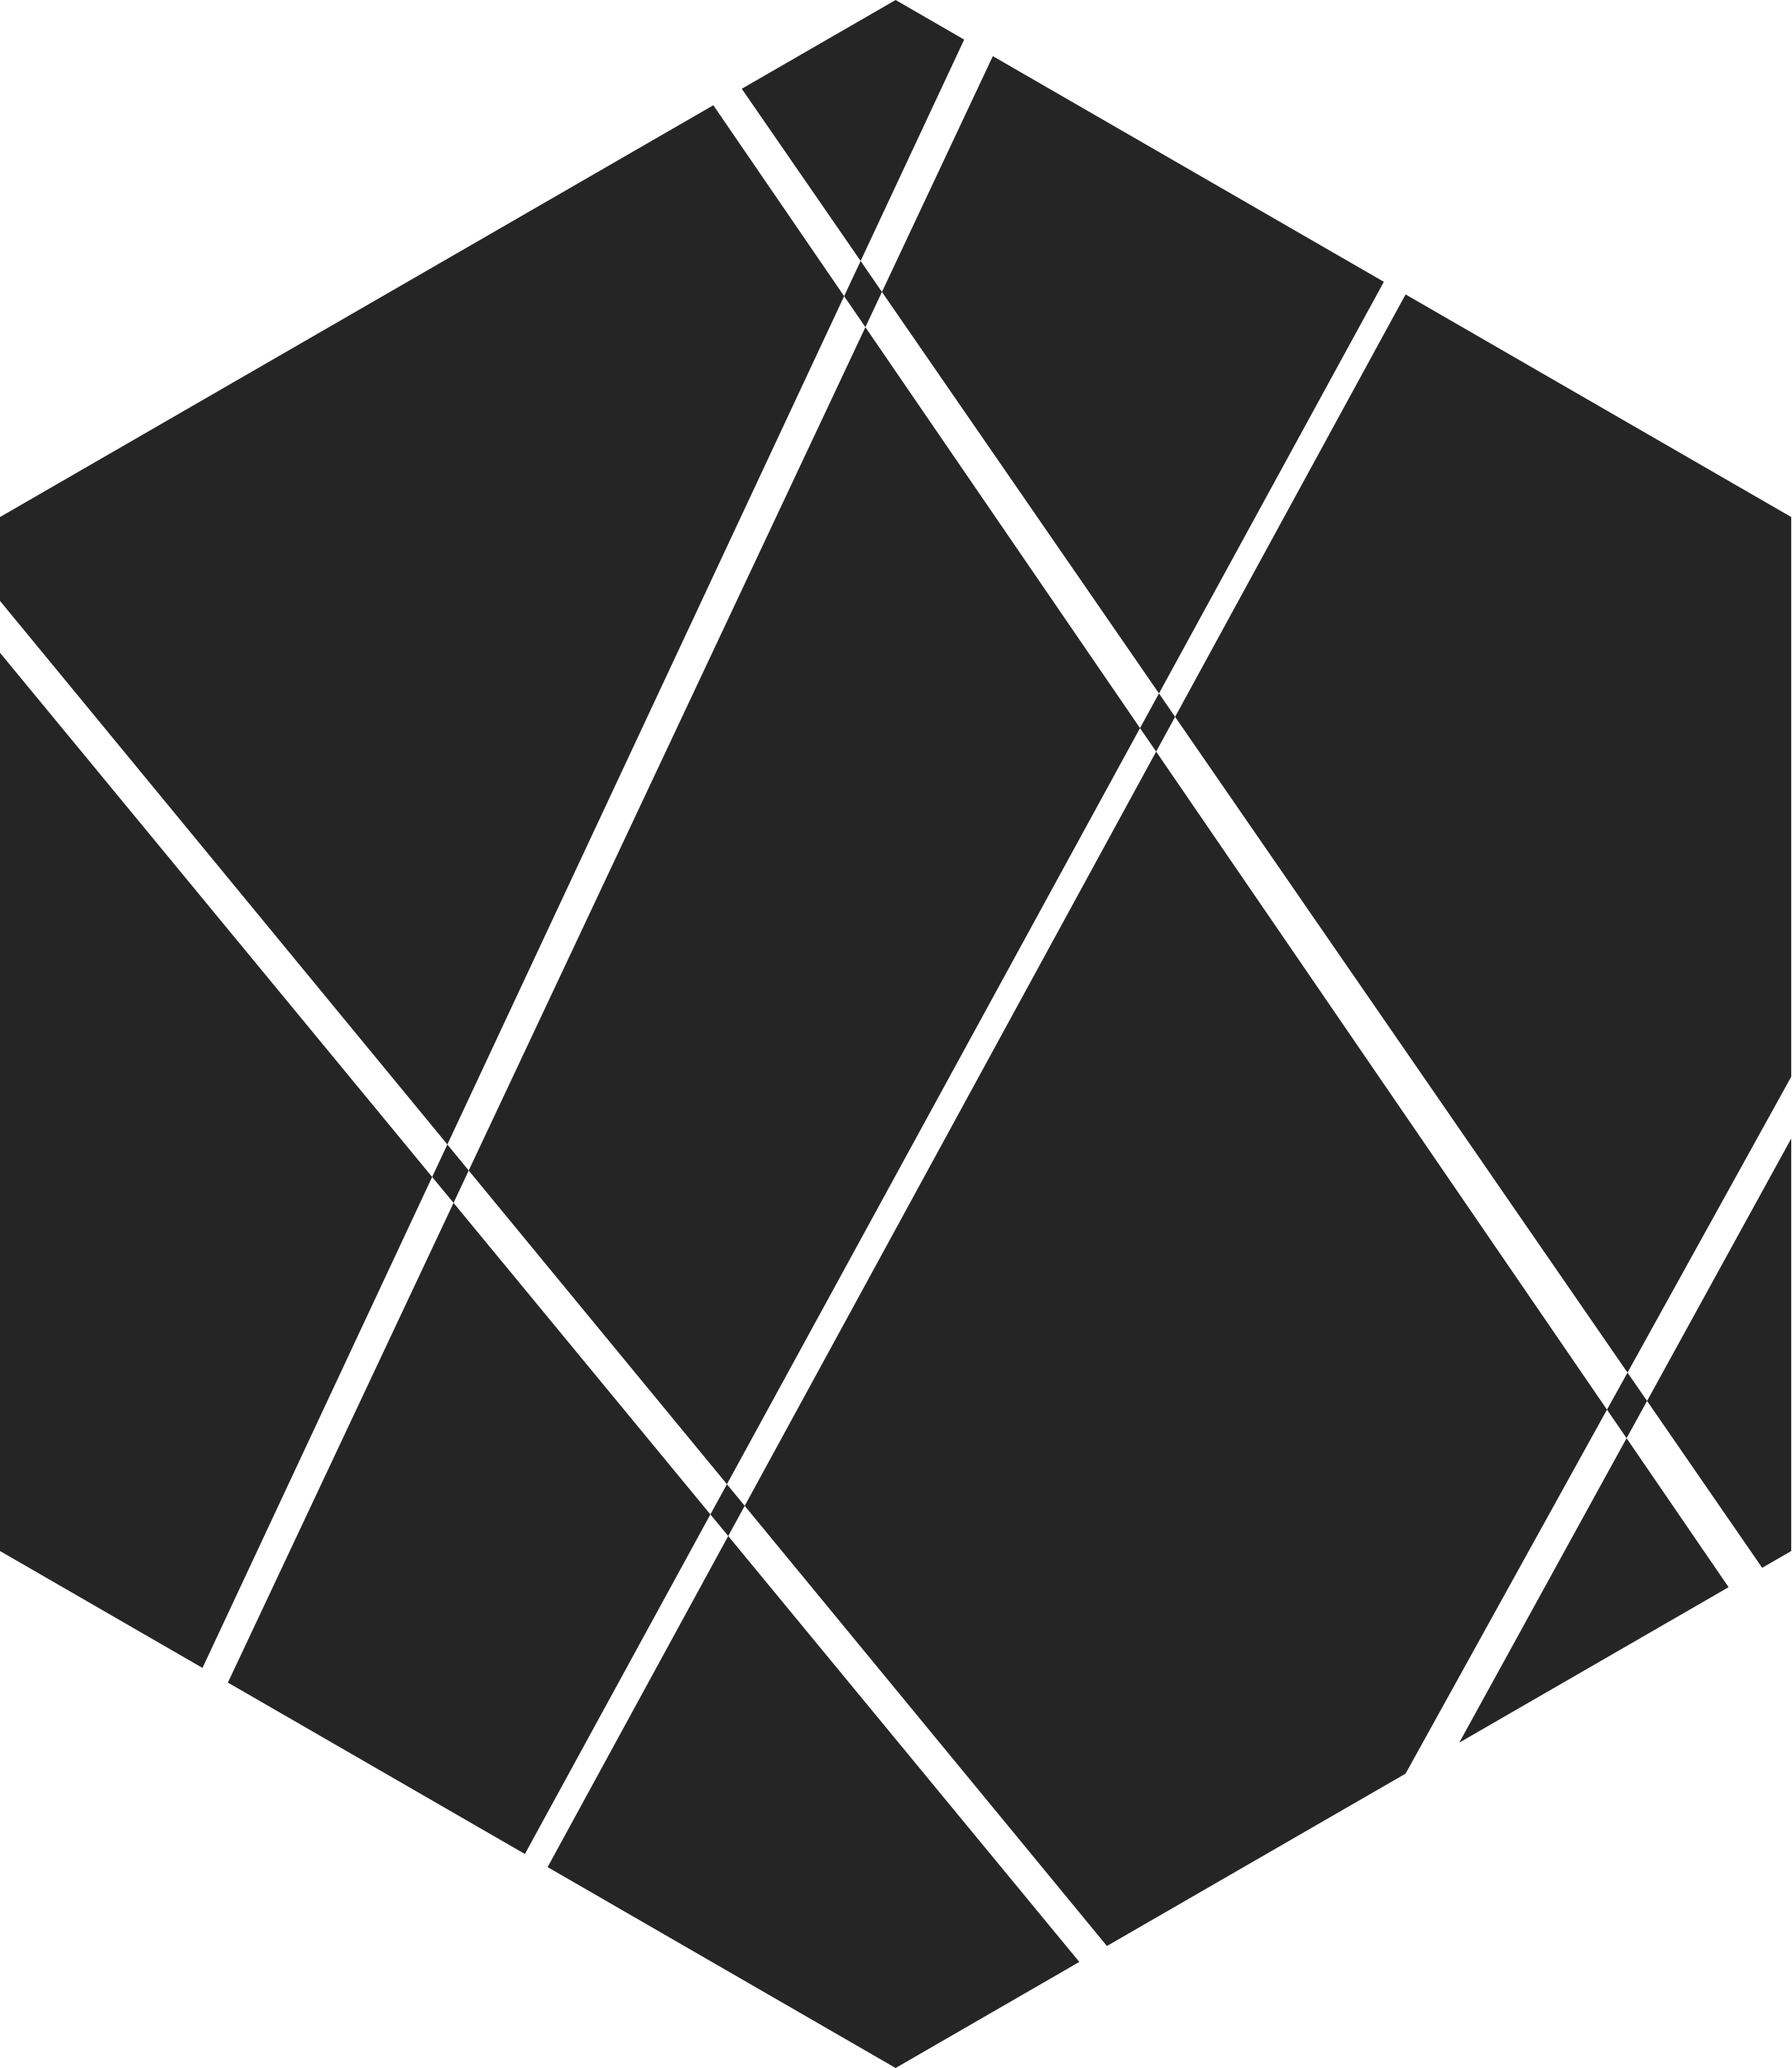
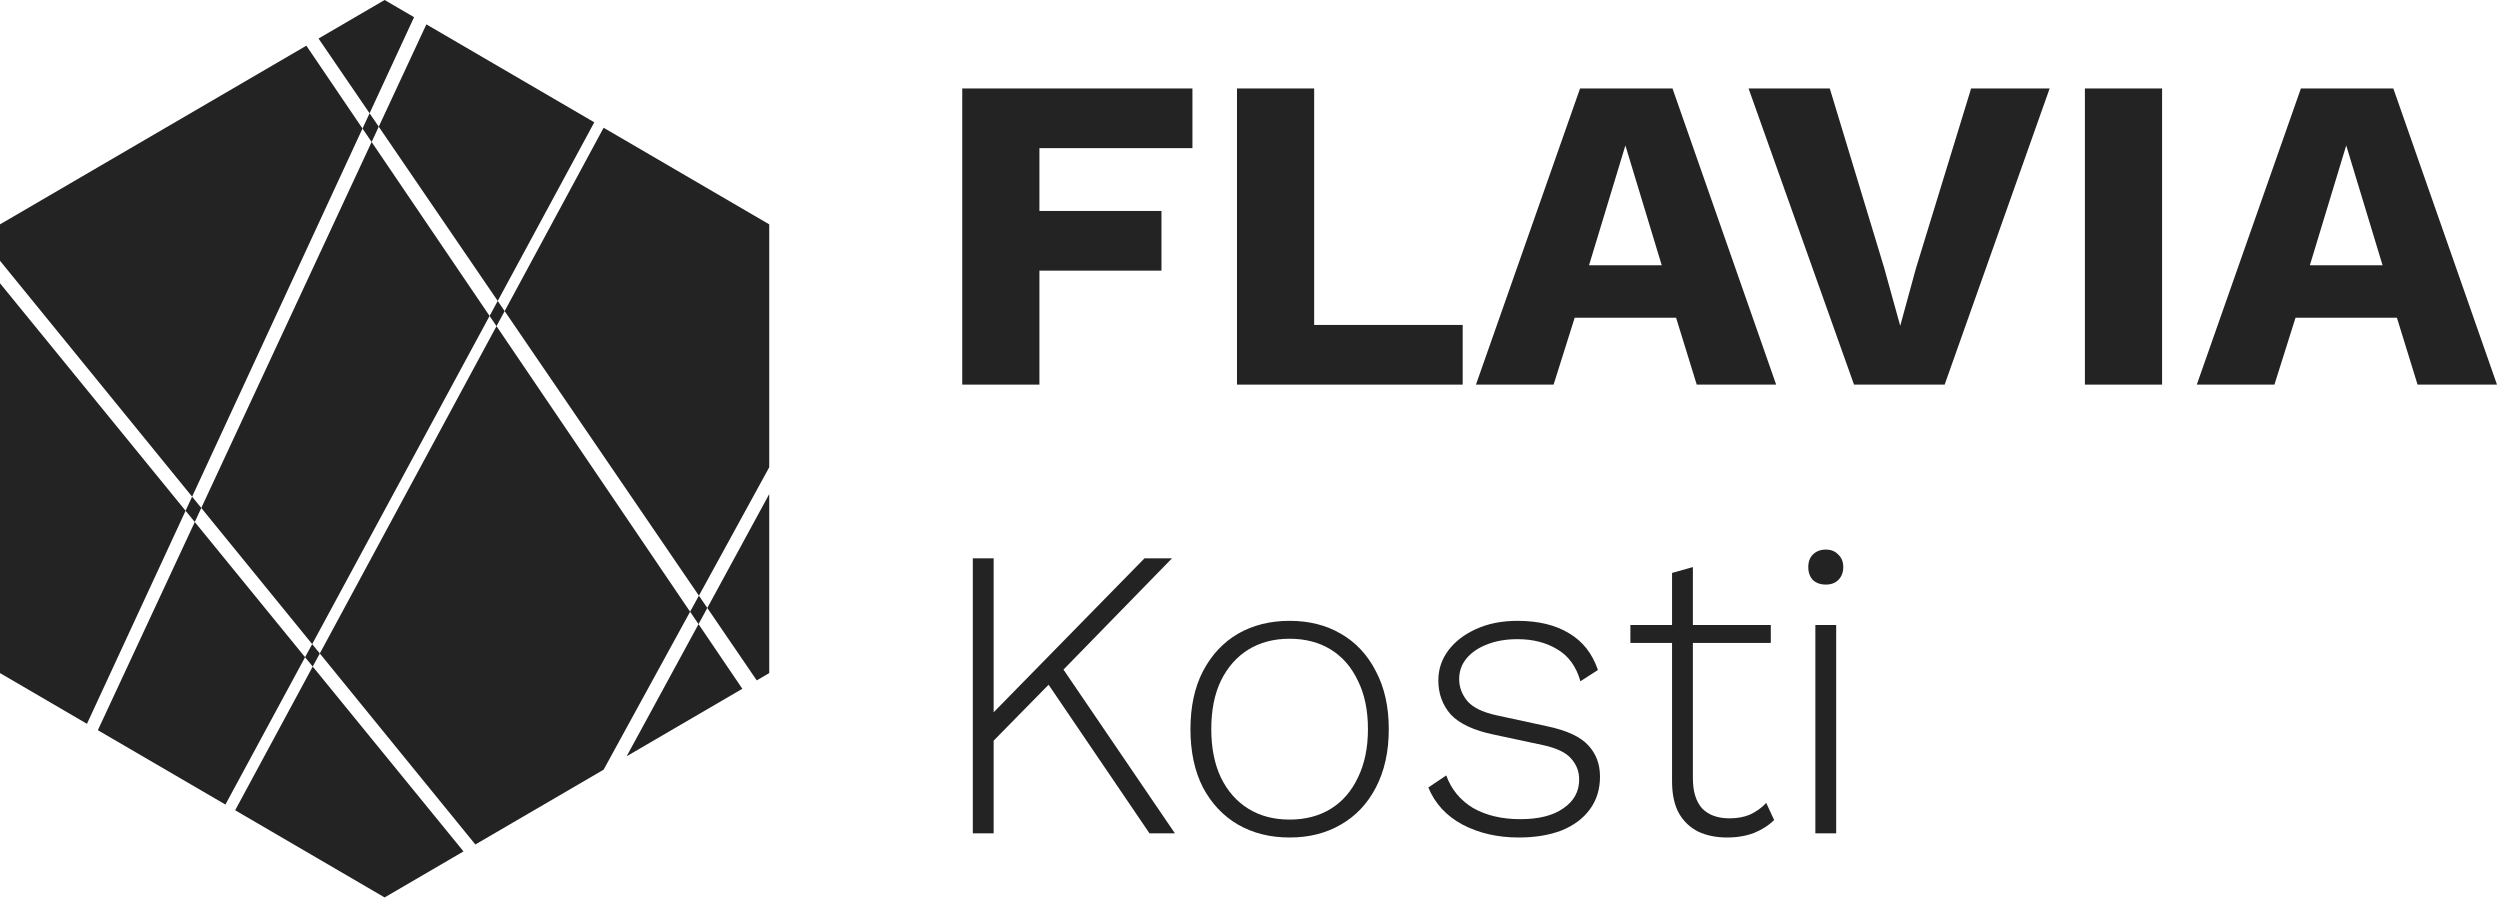
- <svg xmlns="http://www.w3.org/2000/svg" id="Layer_1" data-name="Layer 1" viewBox="0 0 886.76 1023.94">
-   <defs>
-     <style>.cls-1{fill:#252525;}</style>
-   </defs>
-   <polygon class="cls-1" points="213.94 582.76 100.25 825.85 0 767.97 0 323.21 213.94 582.76" />
-   <polygon class="cls-1" points="271.1 924.47 360.51 760.54 534.32 971.42 443.37 1023.94 271.1 924.47" />
-   <polygon class="cls-1" points="722.42 862.84 805.25 712.1 855.75 785.87 722.42 862.84" />
-   <polygon class="cls-1" points="795.54 697.97 805.71 679.64 815.39 693.65 805.25 712.1 795.54 697.97" />
-   <polygon class="cls-1" points="232.04 579.56 224.53 595.59 213.94 582.76 221.47 566.67 232.04 579.56" />
-   <polygon class="cls-1" points="224.53 595.59 351.68 749.84 259.85 917.98 112.82 833.11 224.53 595.59" />
-   <polygon class="cls-1" points="359.87 734.89 368.67 745.59 360.51 760.54 351.68 749.84 359.87 734.89" />
-   <polygon class="cls-1" points="359.87 734.89 232.04 579.56 428.42 162.01 564.37 360.51 359.87 734.89" />
-   <polygon class="cls-1" points="368.67 745.59 572.36 372.14 795.54 697.97 695.84 878.19 547.99 963.53 368.67 745.59" />
-   <polygon class="cls-1" points="353.14 52.11 417.89 146.65 221.47 566.67 0 297.53 0 256 353.14 52.11" />
-   <polygon class="cls-1" points="426.06 129.22 436.61 144.55 428.42 161.98 417.89 146.65 426.06 129.22" />
-   <polygon class="cls-1" points="477.32 19.61 426.06 129.22 367.21 43.95 443.37 0 477.32 19.61" />
-   <polygon class="cls-1" points="573.76 343.34 581.74 354.94 572.36 372.14 564.37 360.51 573.76 343.34" />
-   <polygon class="cls-1" points="685.09 139.54 573.76 343.34 436.61 144.55 491.51 27.8 685.09 139.54" />
-   <polygon class="cls-1" points="886.76 256 886.76 533.13 805.71 679.64 581.74 354.94 695.84 145.78 886.76 256" />
-   <polygon class="cls-1" points="872.37 776.28 815.39 693.65 886.76 563.73 886.76 767.97 872.37 776.28" />
+ <svg xmlns="http://www.w3.org/2000/svg" width="78" height="28" viewBox="0 0 78 28" fill="none">
+   <path d="M37.204 4.622H32.43V6.582H36.238V8.444H32.43V12H30.022V2.76H37.204V4.622Z" fill="#232323" />
+   <path d="M41.002 10.138H45.636V12H38.594V2.76H41.002V10.138Z" fill="#232323" />
+   <path d="M55.416 12H52.938L52.294 9.914H49.13L48.472 12H46.05L49.298 2.76H52.182L55.416 12ZM49.578 8.276H51.846L50.712 4.538L49.578 8.276Z" fill="#232323" />
+   <path d="M63.949 2.76L60.673 12H57.845L54.555 2.76H57.089L58.783 8.346L59.287 10.166L59.777 8.374L61.499 2.76H63.949Z" fill="#232323" />
+   <path d="M67.457 2.76V12H65.049V2.76H67.457Z" fill="#232323" />
+   <path d="M77.906 12H75.428L74.784 9.914H71.62L70.962 12H68.54L71.788 2.76H74.672L77.906 12ZM72.068 8.276H74.336L73.202 4.538L72.068 8.276Z" fill="#232323" />
+   <path d="M36.566 17.42L32.978 21.099L32.874 21.203L30.664 23.452V22.568L35.708 17.42H36.566ZM31.002 17.42V26H30.352V17.42H31.002ZM33.03 20.67L36.657 26H35.864L32.51 21.06L33.03 20.67Z" fill="#232323" />
+   <path d="M40.236 19.37C40.842 19.37 41.375 19.504 41.835 19.773C42.303 20.042 42.667 20.432 42.927 20.943C43.195 21.446 43.33 22.048 43.33 22.75C43.33 23.452 43.195 24.059 42.927 24.57C42.667 25.073 42.303 25.458 41.835 25.727C41.375 25.996 40.842 26.13 40.236 26.13C39.629 26.13 39.092 25.996 38.624 25.727C38.164 25.458 37.8 25.073 37.532 24.57C37.272 24.059 37.142 23.452 37.142 22.75C37.142 22.048 37.272 21.446 37.532 20.943C37.8 20.432 38.164 20.042 38.624 19.773C39.092 19.504 39.629 19.37 40.236 19.37ZM40.236 19.929C39.742 19.929 39.313 20.042 38.949 20.267C38.585 20.492 38.299 20.817 38.091 21.242C37.891 21.658 37.792 22.161 37.792 22.75C37.792 23.331 37.891 23.833 38.091 24.258C38.299 24.683 38.585 25.008 38.949 25.233C39.313 25.458 39.742 25.571 40.236 25.571C40.73 25.571 41.159 25.458 41.523 25.233C41.887 25.008 42.168 24.683 42.368 24.258C42.576 23.833 42.68 23.331 42.68 22.75C42.68 22.161 42.576 21.658 42.368 21.242C42.168 20.817 41.887 20.492 41.523 20.267C41.159 20.042 40.73 19.929 40.236 19.929Z" fill="#232323" />
+   <path d="M47.385 26.13C46.727 26.13 46.142 25.996 45.63 25.727C45.128 25.458 44.772 25.073 44.564 24.57L45.123 24.193C45.279 24.626 45.557 24.964 45.955 25.207C46.363 25.441 46.857 25.558 47.437 25.558C48.009 25.558 48.456 25.445 48.776 25.22C49.106 24.995 49.27 24.696 49.27 24.323C49.27 24.072 49.188 23.855 49.023 23.673C48.867 23.482 48.568 23.339 48.126 23.244L46.605 22.919C45.981 22.789 45.535 22.581 45.266 22.295C45.006 22 44.876 21.645 44.876 21.229C44.876 20.882 44.98 20.57 45.188 20.293C45.396 20.016 45.682 19.795 46.046 19.63C46.419 19.457 46.852 19.37 47.346 19.37C47.996 19.37 48.534 19.5 48.958 19.76C49.383 20.011 49.682 20.393 49.855 20.904L49.309 21.255C49.179 20.796 48.937 20.462 48.581 20.254C48.235 20.046 47.823 19.942 47.346 19.942C46.982 19.942 46.662 19.998 46.384 20.111C46.116 20.215 45.903 20.362 45.747 20.553C45.6 20.735 45.526 20.947 45.526 21.19C45.526 21.441 45.613 21.671 45.786 21.879C45.96 22.078 46.267 22.226 46.709 22.321L48.269 22.659C48.885 22.789 49.314 22.988 49.556 23.257C49.799 23.517 49.92 23.842 49.92 24.232C49.92 24.622 49.816 24.96 49.608 25.246C49.4 25.532 49.106 25.753 48.724 25.909C48.343 26.056 47.897 26.13 47.385 26.13Z" fill="#232323" />
+   <path d="M52.818 17.693V24.284C52.818 24.691 52.913 25.003 53.104 25.22C53.303 25.428 53.589 25.532 53.962 25.532C54.205 25.532 54.417 25.493 54.599 25.415C54.79 25.328 54.959 25.207 55.106 25.051L55.353 25.584C55.188 25.749 54.98 25.883 54.729 25.987C54.478 26.082 54.196 26.13 53.884 26.13C53.546 26.13 53.247 26.069 52.987 25.948C52.727 25.818 52.523 25.623 52.376 25.363C52.237 25.103 52.168 24.774 52.168 24.375V17.875L52.818 17.693ZM55.249 19.5V20.059H50.868V19.5H55.249Z" fill="#232323" />
+   <path d="M56.964 18.239C56.8 18.239 56.665 18.191 56.561 18.096C56.466 17.992 56.418 17.858 56.418 17.693C56.418 17.528 56.466 17.398 56.561 17.303C56.665 17.199 56.8 17.147 56.964 17.147C57.129 17.147 57.259 17.199 57.354 17.303C57.458 17.398 57.51 17.528 57.51 17.693C57.51 17.858 57.458 17.992 57.354 18.096C57.259 18.191 57.129 18.239 56.964 18.239ZM57.289 19.5V26H56.639V19.5H57.289Z" fill="#232323" />
+   <path d="M5.79 15.936L2.713 22.583L0 21V8.838L5.79 15.936Z" fill="#232323" />
+   <path d="M7.337 25.28L9.757 20.797L14.461 26.564L12 28L7.337 25.28Z" fill="#232323" />
+   <path d="M19.552 23.595L21.794 19.473L23.161 21.49L19.552 23.595Z" fill="#232323" />
+   <path d="M21.531 19.086L21.806 18.585L22.068 18.968L21.794 19.473L21.531 19.086Z" fill="#232323" />
+   <path d="M6.28 15.848L6.077 16.287L5.79 15.936L5.994 15.496L6.28 15.848Z" fill="#232323" />
+   <path d="M6.077 16.287L9.518 20.505L7.033 25.102L3.053 22.782L6.077 16.287Z" fill="#232323" />
+   <path d="M9.74 20.096L9.978 20.388L9.757 20.797L9.518 20.505L9.74 20.096Z" fill="#232323" />
+   <path d="M9.74 20.096L6.28 15.848L11.595 4.43L15.275 9.858L9.74 20.096Z" fill="#232323" />
+   <path d="M9.978 20.388L15.491 10.176L21.531 19.086L18.833 24.014L14.831 26.348L9.978 20.388Z" fill="#232323" />
+   <path d="M9.558 1.425L11.31 4.01L5.994 15.496L0 8.136V7L9.558 1.425Z" fill="#232323" />
+   <path d="M11.531 3.534L11.817 3.953L11.595 4.43L11.31 4.01L11.531 3.534Z" fill="#232323" />
+   <path d="M12.919 0.536L11.531 3.534L9.938 1.202L12 0L12.919 0.536Z" fill="#232323" />
+   <path d="M15.529 9.389L15.745 9.706L15.491 10.176L15.275 9.858L15.529 9.389Z" fill="#232323" />
+   <path d="M18.542 3.816L15.529 9.389L11.817 3.953L13.303 0.76L18.542 3.816Z" fill="#232323" />
+   <path d="M24 7V14.579L21.806 18.585L15.745 9.706L18.833 3.986L24 7Z" fill="#232323" />
+   <path d="M23.61 21.228L22.068 18.968L24 15.415V21L23.61 21.228Z" fill="#232323" />
</svg>
